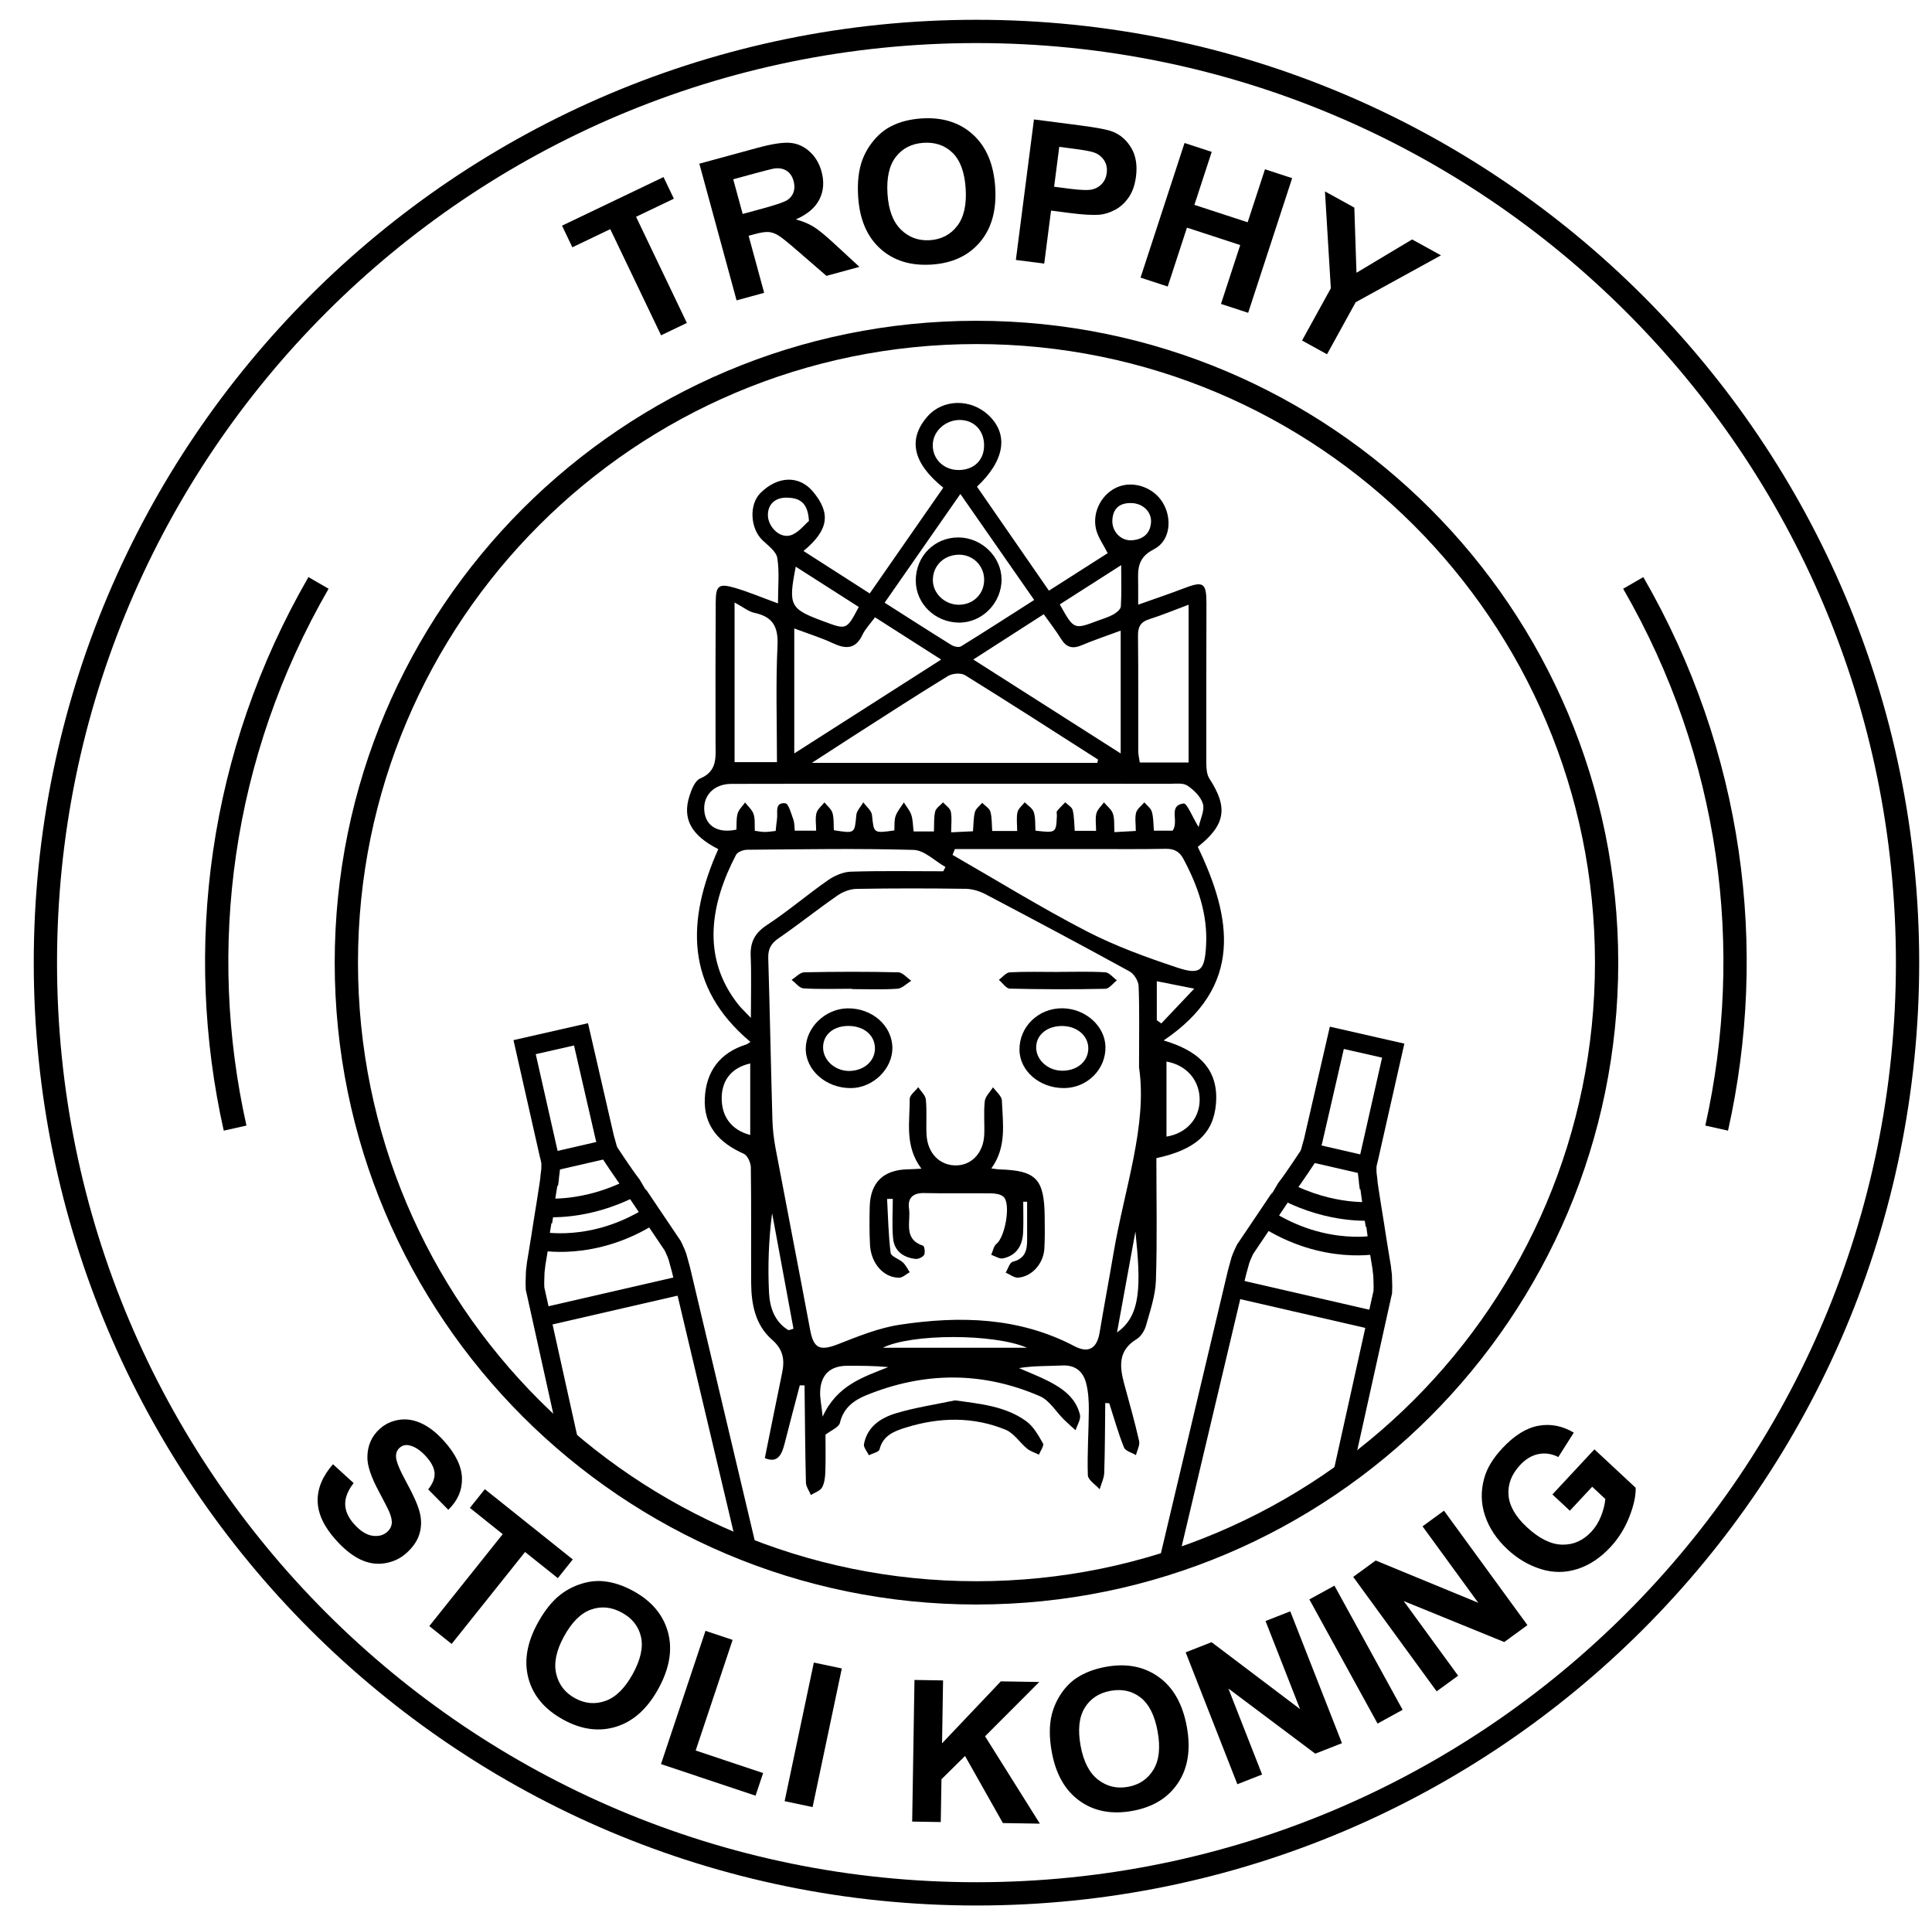
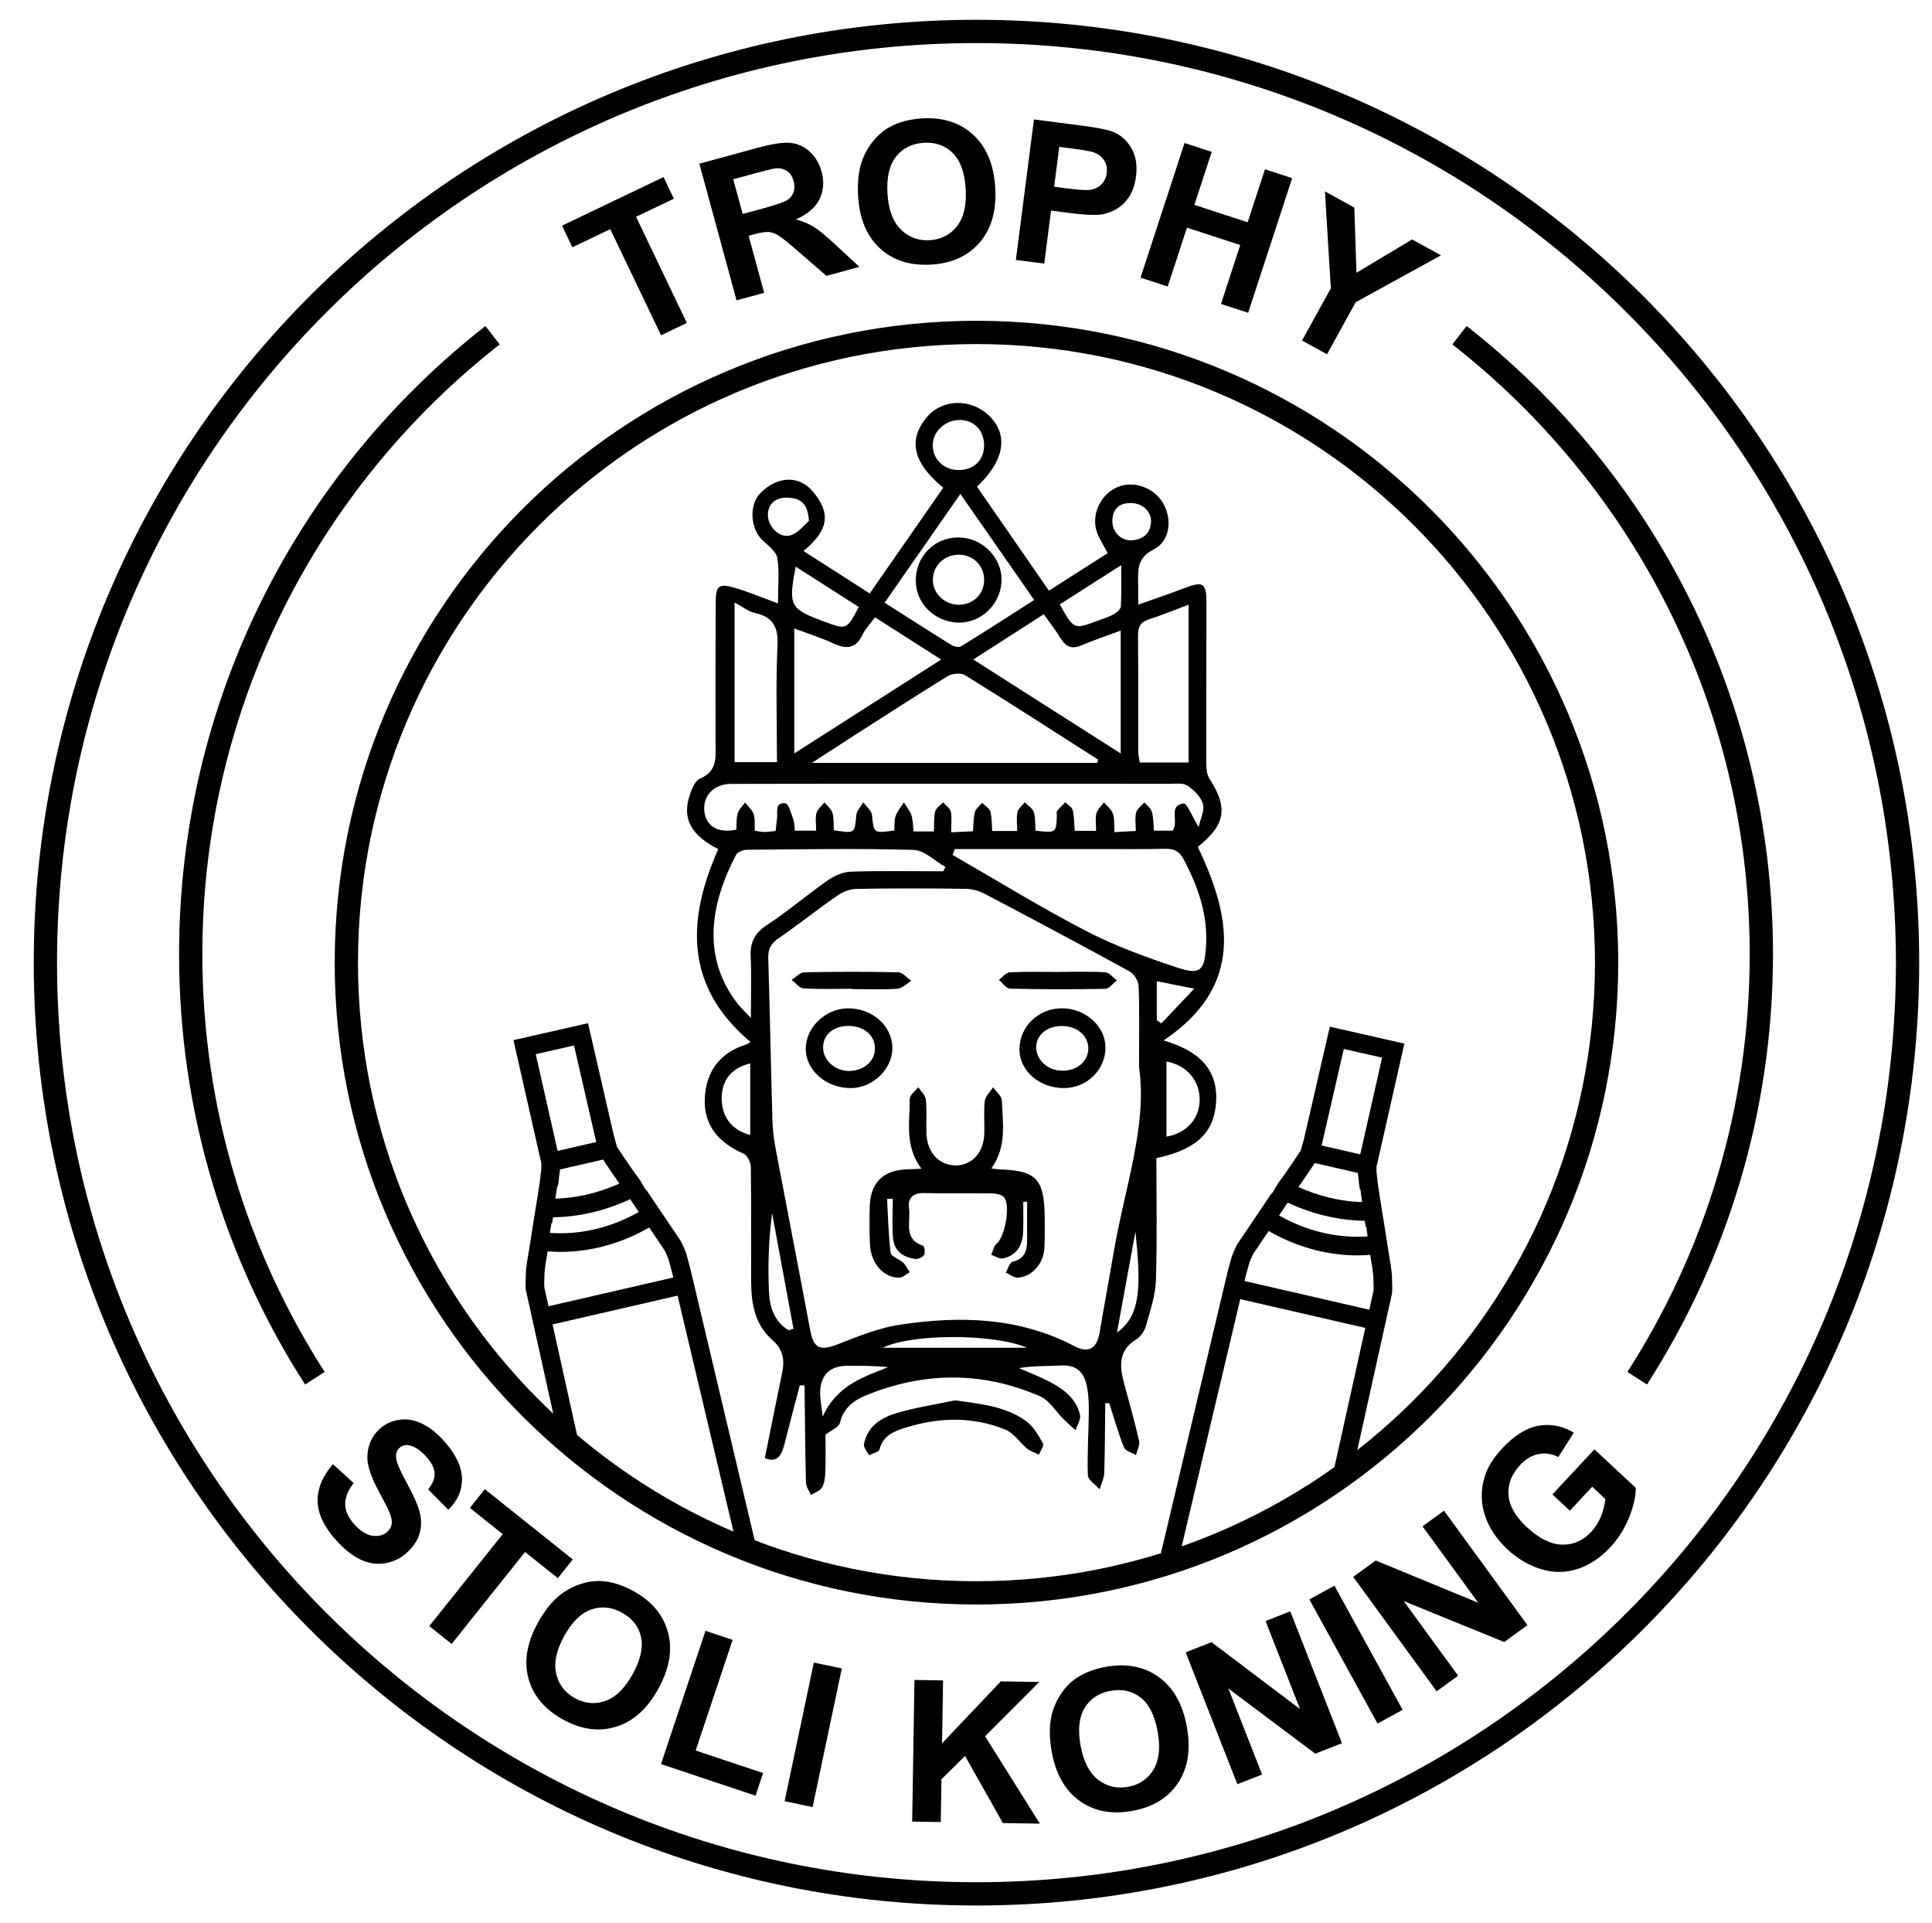
<svg xmlns="http://www.w3.org/2000/svg" version="1.1" id="Layer_1" x="0px" y="0px" width="830px" height="826px" viewBox="0 0 830 826" enable-background="new 0 0 830 826" xml:space="preserve">
  <g>
    <path d="M143.051,628.953l8.874,8.092c-2.496,3.223-3.704,6.281-3.626,9.175c0.078,2.894,1.369,5.727,3.872,8.498   c2.652,2.937,5.271,4.588,7.858,4.955c2.586,0.366,4.712-0.201,6.375-1.703c1.067-0.964,1.693-2.098,1.877-3.401   c0.183-1.304-0.152-2.985-1.007-5.047c-0.595-1.401-2.136-4.429-4.622-9.08c-3.203-5.981-4.811-10.755-4.825-14.321   c-0.02-5.016,1.758-9.138,5.331-12.364c2.299-2.077,5.04-3.368,8.219-3.872c3.18-0.505,6.401-0.003,9.665,1.506   c3.263,1.508,6.462,3.997,9.596,7.467c5.118,5.668,7.729,11.057,7.831,16.164c0.103,5.109-1.856,9.608-5.874,13.498l-8.634-8.756   c1.968-2.485,2.88-4.829,2.738-7.03c-0.143-2.202-1.373-4.586-3.691-7.152c-2.393-2.649-4.81-4.232-7.252-4.748   c-1.57-0.335-2.94,0.026-4.11,1.084c-1.068,0.965-1.574,2.241-1.517,3.831c0.073,2.021,1.589,5.723,4.548,11.104   c2.958,5.381,4.837,9.64,5.638,12.775c0.8,3.137,0.772,6.181-0.083,9.135s-2.711,5.72-5.565,8.298   c-2.587,2.336-5.66,3.806-9.216,4.408c-3.558,0.603-7.072,0.086-10.544-1.55c-3.473-1.638-6.98-4.416-10.522-8.338   c-5.156-5.709-7.796-11.284-7.92-16.727C136.342,639.41,138.538,634.11,143.051,628.953z" />
    <path d="M184.426,698.482l31.546-39.501l-14.107-11.267l6.423-8.043l37.782,30.174l-6.423,8.043l-14.075-11.24l-31.546,39.5   L184.426,698.482z" />
    <path d="M230.988,697.205c2.978-5.436,6.289-9.553,9.936-12.351c2.702-2.054,5.694-3.585,8.977-4.595   c3.282-1.011,6.458-1.353,9.53-1.026c4.095,0.414,8.315,1.81,12.659,4.189c7.862,4.307,12.817,10.191,14.866,17.655   c2.048,7.463,0.692,15.538-4.066,24.226c-4.719,8.615-10.753,14.072-18.102,16.372c-7.349,2.301-14.942,1.304-22.78-2.99   c-7.936-4.347-12.919-10.224-14.951-17.63C225.025,713.648,226.335,705.698,230.988,697.205z M242.29,702.922   c-3.31,6.043-4.424,11.388-3.341,16.035c1.082,4.646,3.771,8.146,8.067,10.499c4.295,2.354,8.667,2.736,13.116,1.151   s8.369-5.472,11.758-11.66c3.35-6.115,4.508-11.411,3.475-15.89c-1.034-4.478-3.77-7.934-8.211-10.366s-8.855-2.87-13.241-1.313   C249.527,692.935,245.653,696.783,242.29,702.922z" />
    <path d="M283.967,757.76l19.117-57.239l11.653,3.893l-15.87,47.515l28.974,9.677l-3.248,9.724L283.967,757.76z" />
    <path d="M337.081,773.685l12.547-59.537l12.021,2.533l-12.548,59.537L337.081,773.685z" />
    <path d="M391.877,782.454l0.986-60.836l12.284,0.198l-0.438,27.016l25.253-26.613l16.517,0.269l-23.291,23.324l23.55,37.532   l-15.894-0.258l-16.261-28.822l-10.125,10.006l-0.298,18.384L391.877,782.454z" />
    <path d="M451.854,752.571c-1.111-6.097-1.132-11.381-0.062-15.851c0.806-3.297,2.165-6.371,4.079-9.223   c1.912-2.852,4.165-5.118,6.756-6.8c3.441-2.258,7.598-3.831,12.471-4.719c8.82-1.606,16.375-0.156,22.667,4.351   c6.291,4.507,10.324,11.634,12.1,21.379c1.761,9.663,0.511,17.703-3.749,24.117c-4.26,6.415-10.785,10.424-19.577,12.025   c-8.901,1.621-16.475,0.195-22.717-4.278C457.578,769.1,453.589,762.1,451.854,752.571z M464.232,749.895   c1.235,6.778,3.736,11.632,7.504,14.559c3.768,2.928,8.061,3.953,12.879,3.075s8.455-3.333,10.913-7.367   c2.457-4.033,3.054-9.521,1.789-16.462c-1.249-6.86-3.687-11.703-7.309-14.531c-3.623-2.827-7.925-3.787-12.906-2.88   s-8.686,3.348-11.112,7.318C463.563,737.578,462.979,743.008,464.232,749.895z" />
    <path d="M531.58,766.403l-22.211-56.646l11.128-4.364l38.017,28.738l-14.832-37.828l10.625-4.167l22.212,56.646l-11.477,4.5   l-37.32-27.985l14.484,36.939L531.58,766.403z" />
    <path d="M591.805,740.353l-29.291-53.33l10.768-5.914l29.291,53.329L591.805,740.353z" />
    <path d="M617.195,726.51l-35.85-49.162l9.658-7.043l44.062,18.158l-23.94-32.83l9.223-6.725l35.849,49.162l-9.96,7.263   l-43.197-17.607l23.378,32.06L617.195,726.51z" />
    <path d="M674.424,648.919l-7.501-6.988l18.05-19.374l17.734,16.521c0.068,3.58-0.869,7.804-2.811,12.668   c-1.943,4.865-4.621,9.131-8.034,12.795c-4.338,4.656-9.096,7.806-14.275,9.447c-5.179,1.642-10.396,1.641-15.652-0.004   c-5.256-1.644-10.02-4.456-14.291-8.436c-4.636-4.319-7.851-9.129-9.644-14.43s-1.907-10.719-0.341-16.257   c1.182-4.231,3.752-8.473,7.713-12.725c5.149-5.526,10.33-8.764,15.543-9.712c5.214-0.948,10.279,0.037,15.199,2.956l-6.647,10.484   c-2.771-1.409-5.596-1.838-8.474-1.286c-2.878,0.553-5.524,2.124-7.938,4.716c-3.659,3.928-5.323,8.21-4.992,12.848   c0.33,4.639,2.946,9.239,7.845,13.804c5.284,4.922,10.341,7.44,15.171,7.553c4.83,0.113,9.018-1.733,12.563-5.54   c1.754-1.883,3.144-4.114,4.168-6.696c1.024-2.581,1.643-5.04,1.854-7.377l-5.648-5.263L674.424,648.919z" />
  </g>
  <path fill="none" stroke="#000000" stroke-width="10" stroke-miterlimit="10" d="M690.208,413.5  c0,149.502-121.206,270.709-270.708,270.709c-149.509,0-270.708-121.207-270.708-270.709c0-149.509,121.2-270.708,270.708-270.708  C569.002,142.792,690.208,263.991,690.208,413.5z" />
  <circle fill="none" stroke="#000000" stroke-width="10" stroke-miterlimit="10" cx="419.5" cy="413.5" r="400" />
  <g>
    <path d="M284,144.024l-21.827-45.597l-16.285,7.795l-4.444-9.284l43.613-20.877l4.444,9.284l-16.247,7.777l21.827,45.597   L284,144.024z" />
    <path d="M316.437,129.014L300.44,70.31l24.947-6.798c6.273-1.709,10.976-2.424,14.106-2.145c3.13,0.28,5.917,1.536,8.36,3.766   c2.443,2.231,4.138,5.082,5.083,8.552c1.2,4.405,0.896,8.396-0.911,11.97c-1.808,3.576-5.186,6.439-10.134,8.59   c2.97,0.797,5.533,1.862,7.689,3.196c2.156,1.334,5.271,3.898,9.344,7.692l10.289,9.5l-14.175,3.862l-12.05-10.438   c-4.287-3.736-7.153-6.045-8.598-6.927s-2.855-1.373-4.229-1.472c-1.375-0.099-3.424,0.223-6.146,0.965l-2.403,0.655l6.678,24.507   L316.437,129.014z M319.059,91.907l8.77-2.39c5.686-1.549,9.171-2.757,10.455-3.624c1.284-0.866,2.167-1.995,2.647-3.388   c0.48-1.393,0.481-2.97,0.001-4.732c-0.539-1.976-1.5-3.427-2.886-4.354c-1.386-0.927-3.083-1.289-5.092-1.086   c-0.998,0.129-3.899,0.847-8.704,2.157L315,77.011L319.059,91.907z" />
    <path d="M368.67,84.521c-0.397-6.185,0.195-11.436,1.775-15.751c1.182-3.181,2.889-6.077,5.12-8.688   c2.23-2.611,4.73-4.601,7.498-5.971c3.68-1.844,7.991-2.925,12.934-3.242c8.946-0.574,16.283,1.741,22.01,6.947   c5.727,5.206,8.907,12.751,9.542,22.636c0.629,9.803-1.544,17.643-6.518,23.521c-4.974,5.878-11.92,9.104-20.839,9.676   c-9.029,0.579-16.386-1.714-22.068-6.881C372.441,101.601,369.29,94.186,368.67,84.521z M381.276,83.296   c0.441,6.875,2.363,11.986,5.767,15.33c3.403,3.345,7.549,4.86,12.436,4.546c4.887-0.313,8.785-2.331,11.693-6.053   c2.908-3.722,4.136-9.103,3.684-16.144c-0.447-6.958-2.306-12.051-5.576-15.28c-3.271-3.228-7.433-4.68-12.486-4.356   c-5.053,0.325-9.015,2.319-11.885,5.982C382.039,70.986,380.828,76.311,381.276,83.296z" />
    <path d="M436.422,111.656l7.773-60.346l19.553,2.519c7.409,0.955,12.2,1.879,14.373,2.772c3.341,1.351,5.982,3.693,7.925,7.026   c1.941,3.333,2.604,7.401,1.984,12.203c-0.477,3.705-1.551,6.733-3.221,9.084s-3.634,4.114-5.891,5.288   c-2.258,1.174-4.486,1.856-6.688,2.047c-2.983,0.201-7.232-0.053-12.748-0.764l-7.945-1.023l-2.932,22.764L436.422,111.656z    M455.064,63.088l-2.206,17.124l6.669,0.859c4.802,0.619,8.054,0.717,9.754,0.294c1.7-0.422,3.097-1.247,4.189-2.473   s1.754-2.731,1.983-4.515c0.283-2.195-0.129-4.089-1.234-5.683c-1.106-1.593-2.624-2.695-4.554-3.307   c-1.42-0.461-4.324-0.976-8.715-1.541L455.064,63.088z" />
    <path d="M489.983,119.257l18.9-57.834l11.678,3.816l-7.439,22.763l22.882,7.478l7.438-22.763l11.678,3.816l-18.901,57.834   l-11.677-3.816l8.264-25.288l-22.881-7.478l-8.265,25.288L489.983,119.257z" />
    <path d="M559.371,146.267l12.358-22.429l-2.517-41.618l12.614,6.95l0.925,27.994l23.903-14.314l12.396,6.83l-36.638,20.14   l-12.318,22.356L559.371,146.267z" />
  </g>
-   <path fill="none" stroke="#000000" stroke-width="10" stroke-miterlimit="10" d="M737.491,484.571  c17.234-77.01,6.731-160.452-35.836-234.181" />
-   <path fill="none" stroke="#000000" stroke-width="10" stroke-miterlimit="10" d="M100.999,484.571  c-17.234-77.01-6.731-160.452,35.836-234.181" />
  <path fill-rule="evenodd" clip-rule="evenodd" d="M354.636,616.272c0,4.506,0.125,10.125-0.06,15.732  c-0.078,2.35-0.316,4.956-1.415,6.925c-0.839,1.501-3.15,2.183-4.805,3.23c-0.741-1.798-2.084-3.58-2.128-5.396  c-0.337-13.895-0.422-27.795-0.586-41.695c-0.684,0.005-1.369,0.012-2.053,0.017c-2.176,8.318-4.406,16.623-6.505,24.96  c-1.224,4.863-3.052,8.621-8.511,6.272c2.436-12.026,4.89-24.312,7.426-36.578c1.163-5.624,0.546-10.037-4.392-14.345  c-7.104-6.199-8.859-15.209-8.903-24.374c-0.079-16.521,0.098-33.046-0.14-49.565c-0.029-2.031-1.444-5.16-3.059-5.873  c-10.546-4.653-17.3-11.97-16.712-23.905c0.566-11.496,6.514-19.517,17.835-23.04c0.396-0.123,0.732-0.442,1.764-1.088  c-28.21-23.656-27.415-52.325-13.823-82.803c-11.597-5.914-15.51-13.009-12.38-22.818c0.891-2.791,2.382-6.593,4.609-7.535  c7.499-3.166,6.624-9.149,6.611-15.206c-0.043-20.182-0.052-40.365,0.068-60.547c0.042-7.117,1.304-8.13,8.194-6.134  c5.774,1.673,11.345,4.051,18.556,6.684c0-7.243,0.675-13.51-0.297-19.511c-0.455-2.809-3.907-5.295-6.323-7.59  c-5.327-5.06-5.896-15.356-0.914-20.32c7.456-7.428,16.702-7.654,22.603-0.557c7.753,9.327,6.721,16.493-4.108,25.467  c9.375,6.009,18.587,11.913,28.454,18.236c10.693-15.378,21.158-30.43,31.597-45.444c-13.165-10.593-15.303-20.85-6.8-30.572  c6.604-7.55,18.626-7.786,26.287-0.515c8.658,8.219,6.986,19.383-5.004,30.665c10.143,14.663,20.342,29.409,30.899,44.674  c8.694-5.55,17.023-10.869,25.246-16.119c-1.855-3.679-4.111-6.729-4.962-10.13c-1.928-7.709,2.713-15.902,9.814-18.496  c6.67-2.437,14.868,0.535,18.735,6.791c4.193,6.786,3.447,16.537-3.765,20.183c-7.704,3.894-6.727,9.437-6.719,15.547  c0.005,2.364,0.001,4.729,0.001,8.23c6.997-2.49,13.258-4.573,19.407-6.941c8.629-3.324,9.926-2.561,9.915,6.514  c-0.024,22.828-0.112,45.653-0.059,68.479c0.005,2.258,0.194,4.919,1.355,6.704c8.048,12.37,6.97,19.802-5.011,29.284  c14.717,30.647,19.702,60.032-14.679,83.147c14.274,4.202,23.807,11.808,22.483,27.266c-1.103,12.854-8.954,19.702-25.596,23.297  c0,17.423,0.384,35.002-0.2,52.549c-0.218,6.527-2.482,13.039-4.269,19.43c-0.606,2.166-2.181,4.642-4.044,5.773  c-8,4.856-7.326,11.763-5.302,19.222c2.21,8.147,4.527,16.274,6.394,24.503c0.415,1.827-0.858,4.039-1.355,6.074  c-1.772-1.069-4.532-1.746-5.144-3.278c-2.467-6.185-4.271-12.633-6.32-18.984c-0.575-0.035-1.151-0.072-1.727-0.108  c-0.113,9.979-0.102,19.959-0.43,29.929c-0.078,2.396-1.285,4.753-1.974,7.129c-1.771-2.014-4.99-3.977-5.064-6.051  c-0.33-9.291,0.366-18.613,0.418-27.925c0.021-3.818-0.191-7.753-1.11-11.432c-1.279-5.12-4.581-8.063-10.41-7.771  c-6.052,0.302-12.131,0.067-18.479,1.119c4.303,1.894,8.713,3.581,12.886,5.728c6.116,3.145,11.615,7.227,13.301,14.316  c0.466,1.962-1.191,4.428-1.874,6.664c-1.672-1.527-3.393-3.006-5.004-4.594c-3.44-3.393-6.213-8.251-10.331-10.037  c-24.712-10.718-49.805-10.564-74.701-0.375c-5.238,2.144-9.719,5.434-11.208,11.812  C360.398,613.066,357.146,614.306,354.636,616.272z M489.337,458.464c0-14.48,0.229-24.701-0.181-34.894  c-0.088-2.194-1.956-5.238-3.883-6.296c-20.505-11.258-41.156-22.254-61.861-33.143c-2.564-1.349-5.665-2.303-8.533-2.344  c-15.632-0.223-31.271-0.241-46.902,0.029c-2.769,0.048-5.887,1.241-8.192,2.842c-8.557,5.941-16.712,12.462-25.293,18.366  c-3.263,2.244-4.559,4.616-4.443,8.523c0.688,23.159,1.127,46.325,1.784,69.485c0.116,4.088,0.603,8.206,1.36,12.228  c4.9,26.021,9.998,52.003,14.859,78.03c1.497,8.018,4.206,9.142,12.081,6.059c8.632-3.381,17.474-6.982,26.546-8.339  c25.683-3.842,51.059-3.287,74.92,9.24c6.161,3.234,9.682,0.853,10.807-5.889c1.894-11.341,4.034-22.642,5.954-33.979  C483.087,510.461,493.025,483.214,489.337,458.464z M333.232,356.937c0.208-1.896,0.347-3.584,0.585-5.258  c0.391-2.735-1.169-7.094,3.565-6.639c1.375,0.132,2.518,4.439,3.429,6.956c0.553,1.529,0.457,3.293,0.637,4.823  c3.184,0,5.866,0,9.172,0c0-2.918-0.452-5.395,0.145-7.585c0.465-1.707,2.233-3.06,3.421-4.569c1.196,1.502,2.954,2.839,3.452,4.545  c0.693,2.375,0.445,5.025,0.59,7.406c9.108,1.456,8.93,1.44,9.649-6.493c0.173-1.906,1.968-3.663,3.017-5.488  c1.293,1.824,3.516,3.551,3.718,5.489c0.816,7.837,0.586,7.861,9.606,6.582c0.137-1.984-0.13-4.237,0.539-6.166  c0.73-2.106,2.327-3.913,3.545-5.852c1.102,1.779,2.571,3.438,3.208,5.37c0.712,2.165,0.671,4.577,0.981,7.076  c3.109,0,5.622,0,8.733,0c0.144-3.09-0.102-5.946,0.545-8.582c0.364-1.484,2.199-2.608,3.372-3.894  c1.161,1.312,3.021,2.48,3.329,3.969c0.548,2.647,0.153,5.488,0.153,8.887c3.688-0.174,6.359-0.302,9.375-0.446  c0.279-3.196,0.174-5.853,0.85-8.294c0.41-1.479,2.031-2.622,3.105-3.917c1.221,1.249,3.103,2.31,3.518,3.783  c0.732,2.595,0.566,5.442,0.786,8.294c3.648,0,6.778,0,10.721,0c0-2.984-0.388-5.621,0.14-8.061  c0.339-1.567,2.024-2.842,3.105-4.249c1.354,1.393,3.387,2.572,3.904,4.226c0.793,2.53,0.541,5.388,0.722,7.959  c8.877,1.009,8.88,1.009,9.193-6.489c0.027-0.651-0.263-1.517,0.055-1.917c1.069-1.348,2.348-2.53,3.545-3.775  c1.11,1.116,2.883,2.071,3.197,3.378c0.685,2.846,0.627,5.871,0.876,8.875c3.132,0,5.81,0,9.168,0c0-2.831-0.429-5.287,0.137-7.485  c0.448-1.744,2.117-3.174,3.243-4.744c1.335,1.611,3.246,3.032,3.861,4.881c0.762,2.294,0.452,4.944,0.633,7.905  c3.441-0.188,6.109-0.335,9.187-0.503c0-3.192-0.461-5.695,0.152-7.898c0.462-1.658,2.303-2.935,3.529-4.38  c1.122,1.352,2.813,2.545,3.238,4.089c0.716,2.593,0.625,5.41,0.867,8.067c3.288,0,5.955,0,8.034,0  c2.905-4.092-2.125-10.77,4.714-11.694c1.451-0.196,3.729,5.703,6.455,10.146c0.774-3.586,2.652-7.154,1.853-9.953  c-0.874-3.051-3.85-5.963-6.645-7.836c-1.886-1.264-5.044-0.805-7.636-0.808c-32.59-0.037-65.178-0.016-97.768-0.01  c-30.2,0.006-60.4-0.048-90.6,0.055c-7.523,0.027-12.281,5.155-11.539,11.832c0.712,6.401,5.918,9.471,13.767,7.821  c0.133-2.251-0.106-4.713,0.532-6.922c0.504-1.743,2.089-3.171,3.194-4.739c1.262,1.643,3.039,3.118,3.65,4.977  c0.709,2.152,0.394,4.641,0.534,7.182c1.722,0.219,2.975,0.507,4.226,0.504C329.977,357.367,331.45,357.112,333.232,356.937z   M410.218,364.715c-0.335,0.834-0.671,1.668-1.005,2.503c19.103,10.974,37.884,22.572,57.427,32.697  c12.407,6.428,25.748,11.274,39.049,15.69c10.014,3.326,11.821,1.38,12.444-9.333c0.783-13.475-3.473-25.62-9.715-37.308  c-1.796-3.363-4.146-4.434-7.793-4.36c-9.765,0.198-19.534,0.106-29.301,0.11C450.955,364.721,430.586,364.715,410.218,364.715z   M471.396,327.687c0.109-0.475,0.218-0.949,0.326-1.423c-19.011-12.135-37.963-24.366-57.137-36.241  c-1.761-1.09-5.475-0.785-7.364,0.373c-14.065,8.623-27.905,17.615-41.803,26.511c-5.01,3.207-9.986,6.467-16.638,10.779  C391.037,327.687,431.217,327.687,471.396,327.687z M405.223,374.252c0.32-0.61,0.64-1.221,0.959-1.832  c-4.557-2.564-9.054-7.21-13.682-7.345c-23.826-0.69-47.686-0.267-71.532-0.066c-1.633,0.014-4.103,0.931-4.755,2.177  c-10.697,20.431-15.252,43.681,0.843,64.168c1.338,1.702,2.968,3.174,5.53,5.883c0-10.08,0.26-18.31-0.086-26.512  c-0.255-6.033,1.757-9.949,6.993-13.384c9.04-5.932,17.303-13.035,26.183-19.23c2.824-1.969,6.542-3.582,9.904-3.689  C378.783,374.003,392.007,374.252,405.223,374.252z M341.223,323.628c21.386-13.662,41.727-26.657,63.107-40.315  c-9.981-6.376-19.132-12.22-28.42-18.154c-2.128,2.906-4.188,4.976-5.361,7.465c-2.956,6.274-7.147,6.274-12.729,3.667  c-5.164-2.41-10.66-4.107-16.596-6.339C341.223,288.259,341.223,305.253,341.223,323.628z M418.126,283.291  c21.488,13.691,42,26.762,63.33,40.353c0-18.192,0-35.047,0-52.76c-6.012,2.228-11.515,4.061-16.842,6.311  c-3.91,1.652-6.525,0.863-8.757-2.73c-2.238-3.601-4.859-6.963-7.451-10.626C438.188,270.402,428.59,276.567,418.126,283.291z   M510.632,327.534c0-22.572,0-44.748,0-67.786c-6.078,2.268-11.419,4.49-16.911,6.23c-3.762,1.191-4.875,3.308-4.829,7.156  c0.192,16.481,0.056,32.966,0.103,49.448c0.004,1.644,0.433,3.284,0.668,4.952C496.85,327.534,503.502,327.534,510.632,327.534z   M315.577,258.796c0,23.333,0,45.846,0,68.589c5.844,0,11.738,0,18.211,0c0-17.081-0.554-33.577,0.233-50.007  c0.395-8.227-2.06-12.489-9.995-14.16C321.612,262.709,319.475,260.893,315.577,258.796z M380.044,258.884  c10.079,6.418,19.344,12.388,28.712,18.19c1.108,0.687,3.197,1.125,4.135,0.546c10.415-6.421,20.692-13.067,31.401-19.905  c-10.775-15.474-20.984-30.133-31.71-45.534C401.62,227.918,391.141,242.958,380.044,258.884z M341.857,243.421  c-3.255,16.745-2.531,18.087,11.731,23.396c0.203,0.075,0.408,0.146,0.611,0.222c9.516,3.541,9.516,3.541,14.742-6.318  C360.137,255.097,351.287,249.443,341.857,243.421z M455.293,259.616c6.061,10.875,6.062,10.879,16.394,6.975  c2.234-0.845,4.579-1.506,6.643-2.664c1.331-0.748,3.113-2.188,3.19-3.415c0.347-5.44,0.149-10.917,0.149-17.766  C471.975,248.947,463.805,254.172,455.293,259.616z M422.769,191.526c0.104-6.389-4.079-10.97-10.155-11.125  c-6.271-0.159-11.689,4.635-11.889,10.52c-0.211,6.198,4.671,11.004,11.143,10.973C418.355,201.862,422.667,197.76,422.769,191.526z   M501.131,455.978c0,10.779,0,21.479,0,32.245c8.428-1.342,14.035-7.551,14.244-15.373  C515.599,464.376,509.999,457.554,501.131,455.978z M322.302,456.798c-7.833,1.778-12.098,6.977-12.255,14.541  c-0.17,8.167,4.145,14.069,12.255,16.19C322.302,477.228,322.302,467.061,322.302,456.798z M338.769,571.394  c0.705-0.212,1.41-0.425,2.115-0.637c-3.061-16.551-6.122-33.101-9.183-49.65c-1.483,11.486-1.875,22.771-1.332,34.008  C330.68,561.534,332.701,567.779,338.769,571.394z M379.267,578.926c20.707,0,40.752,0,61.945,0  C426.93,572.74,391.333,572.839,379.267,578.926z M347.521,223.785c-0.418-8.325-4.417-9.896-9.402-10.021  c-5.221-0.13-8.414,3.028-8.212,7.824c0.198,4.689,4.949,9.658,9.576,8.395C342.926,229.042,345.617,225.34,347.521,223.785z   M353.424,608.51c6.144-13.504,17.377-16.955,28.173-21.282c-6.03-0.569-11.848-0.584-17.666-0.565  c-7.153,0.024-11.249,3.721-11.586,10.914C352.207,600.509,352.894,603.48,353.424,608.51z M485.862,216.087  c-4.968-0.059-7.725,2.378-7.989,7.338c-0.258,4.851,3.671,9.003,8.404,8.651c4.565-0.34,7.794-2.667,8.202-7.567  C494.869,219.845,490.905,216.104,485.862,216.087z M487.791,528.995c-2.581,14.129-5.162,28.257-7.918,43.35  C490.244,565.136,490.18,552.173,487.791,528.995z M496.97,438.206c0.643,0.473,1.284,0.945,1.925,1.418  c4.393-4.637,8.785-9.273,14.162-14.95c-6.285-1.248-10.944-2.174-16.087-3.195C496.97,427.578,496.97,432.892,496.97,438.206z" />
  <path fill-rule="evenodd" clip-rule="evenodd" d="M410.241,601.52c10.966,1.508,21.669,2.465,30.647,8.965  c3.106,2.248,5.229,6.084,7.188,9.542c0.546,0.965-1.097,3.17-1.736,4.806c-1.708-0.84-3.645-1.4-5.079-2.575  c-3.177-2.604-5.642-6.635-9.211-8.104c-13.977-5.749-28.43-5.421-42.729-1.003c-4.903,1.515-9.949,3.285-11.481,9.457  c-0.282,1.133-2.979,1.665-4.56,2.474c-0.752-1.594-2.373-3.35-2.111-4.756c1.407-7.552,7.273-11.329,13.802-13.279  C393.208,604.585,401.8,603.308,410.241,601.52z" />
  <path fill-rule="evenodd" clip-rule="evenodd" d="M395.84,502.013c-7.314-9.861-4.961-20.104-5.017-29.945  c-0.009-1.684,2.374-3.381,3.652-5.071c1.145,1.768,3.094,3.454,3.278,5.314c0.49,4.952,0.051,9.987,0.29,14.975  c0.391,8.179,5.832,13.579,13.09,13.297c6.57-0.256,11.415-5.626,11.709-13.263c0.184-4.773-0.315-9.601,0.23-14.318  c0.243-2.099,2.306-3.987,3.543-5.97c1.324,1.886,3.716,3.73,3.793,5.668c0.4,9.849,2.166,19.984-4.521,29.179  c1.614,0.212,2.441,0.395,3.275,0.419c16.004,0.471,19.473,4.039,19.64,20.365c0.046,4.562,0.13,9.136-0.141,13.684  c-0.383,6.419-5.278,11.974-11.233,12.458c-1.724,0.14-3.585-1.391-5.382-2.156c0.991-1.619,1.709-4.337,3.021-4.661  c5.199-1.288,6.218-4.8,6.193-9.298c-0.028-5.499-0.007-11-0.007-16.5c-0.554,0.004-1.109,0.006-1.665,0.01  c0,4.304,0.14,8.611-0.032,12.907c-0.232,5.754-2.692,10.161-8.673,11.427c-1.508,0.32-3.36-0.979-5.055-1.536  c0.731-1.607,1.042-3.749,2.275-4.723c3.704-2.936,6.282-17.243,3.009-20.206c-1.245-1.126-3.563-1.446-5.401-1.472  c-9.559-0.135-19.124,0.117-28.678-0.123c-4.917-0.125-7.176,2.284-6.517,6.619c0.856,5.622-2.667,13.137,6.045,15.994  c0.581,0.189,1.004,2.975,0.443,3.941c-0.58,1-2.513,1.864-3.738,1.729c-5.285-0.582-9.115-3.465-9.605-8.923  c-0.5-5.58-0.111-11.238-0.111-16.863c-0.817,0.009-1.635,0.017-2.452,0.024c0.428,7.741,0.567,15.517,1.527,23.189  c0.193,1.554,3.635,2.56,5.297,4.117c1.209,1.134,1.955,2.762,2.907,4.171c-1.527,0.828-3.055,2.363-4.581,2.36  c-6.688-0.01-12.09-6.176-12.497-14.183c-0.274-5.413-0.247-10.85-0.115-16.271c0.253-10.441,5.855-15.881,16.316-16.097  C391.452,502.25,392.946,502.148,395.84,502.013z" />
  <path fill-rule="evenodd" clip-rule="evenodd" d="M457.078,467.38c-10.438,0.046-19.033-7.352-19.109-16.442  c-0.084-9.97,8.195-17.954,18.488-17.832c9.892,0.117,18.295,7.661,18.455,16.568C475.088,459.362,467.056,467.338,457.078,467.38z   M467.539,450.488c0.108-5.315-4.5-9.521-10.697-9.76c-6.737-0.26-11.722,3.671-11.695,9.224c0.024,5.265,4.841,9.731,10.729,9.953  C462.463,460.15,467.425,456.146,467.539,450.488z" />
  <path fill-rule="evenodd" clip-rule="evenodd" d="M365.585,467.386c-10.655,0.075-19.507-7.665-19.431-16.991  c0.074-9.043,8.369-17.068,17.841-17.26c10.61-0.214,19.318,7.422,19.378,16.992C383.431,459.166,375.027,467.32,365.585,467.386z   M375.879,450.049c-0.173-5.626-5.015-9.482-11.751-9.356c-6.458,0.121-10.794,4.124-10.51,9.701  c0.281,5.505,5.655,9.91,11.731,9.616C371.576,459.709,376.045,455.48,375.879,450.049z" />
  <path fill-rule="evenodd" clip-rule="evenodd" d="M366.007,424.723c-6.95,0-13.915,0.254-20.837-0.176  c-1.766-0.109-3.396-2.386-5.089-3.666c1.808-1.127,3.597-3.192,5.428-3.23c13.459-0.284,26.931-0.31,40.389,0.001  c1.89,0.044,3.729,2.363,5.591,3.63c-1.977,1.194-3.893,3.279-5.942,3.421c-6.487,0.446-13.022,0.164-19.539,0.164  C366.007,424.818,366.007,424.77,366.007,424.723z" />
  <path fill-rule="evenodd" clip-rule="evenodd" d="M454.639,417.476c6.725,0,13.464-0.243,20.161,0.166  c1.743,0.105,3.359,2.245,5.034,3.452c-1.663,1.27-3.304,3.606-4.993,3.641c-13.66,0.278-27.335,0.255-40.995-0.071  c-1.604-0.038-3.148-2.461-4.721-3.778c1.56-1.128,3.073-3.144,4.688-3.229c6.926-0.361,13.881-0.155,20.825-0.155  C454.639,417.494,454.639,417.484,454.639,417.476z" />
  <path fill-rule="evenodd" clip-rule="evenodd" d="M411.789,230.855c9.925,0.061,18.401,8.287,18.486,17.941  c0.092,10.208-8.436,18.822-18.45,18.641c-10.231-0.186-18.372-8.156-18.403-18.018  C393.388,238.952,401.463,230.791,411.789,230.855z M411.825,238.27c-6.431,0.118-11.169,4.868-11.06,11.087  c0.1,5.652,5.164,10.398,11.107,10.411c6.378,0.014,11.121-4.812,10.92-11.112C422.605,242.73,417.78,238.16,411.825,238.27z" />
  <line fill="none" stroke="#000000" stroke-width="8" stroke-miterlimit="10" x1="233.171" y1="565.762" x2="294.067" y2="551.752" />
  <path fill="none" stroke="#000000" stroke-width="8" stroke-miterlimit="10" d="M244.642,620.164L230.3,555.45l-0.436-1.894  l-0.072-2.478l0.148-4.771l0.422-3.588l0.731-4.407c0,0,2.176-13.299,2.14-13.457c0,0,2.578-15.887,2.542-16.044  c0,0,0.451-3.096,0.421-3.588l0.348-2.822l0.038-2.004l-0.037-1.238c0,0-0.465-2.386-0.817-3.552  c-0.708-3.078-10.351-45.807-10.351-45.807l24.228-5.508l10.188,44.282l1.436,5.155l0.509,1.129c0,0,6.121,9.32,9.353,13.557  c0.055,0.237,17.831,26.566,17.831,26.566l0.455,0.893l1.018,2.259l0.618,1.603l1.544,5.63l0.055,0.236l28.469,120.154" />
  <line fill="none" stroke="#000000" stroke-width="8" stroke-miterlimit="10" x1="236.547" y1="499.159" x2="261.175" y2="493.492" />
  <path fill="none" stroke="#000000" stroke-width="8" stroke-miterlimit="10" d="M234.176,518.746c0,0,17.419,1.834,37.583-8.647" />
  <path fill="none" stroke="#000000" stroke-width="8" stroke-miterlimit="10" d="M231.408,532.943c0,0,23.359,5.294,48.956-11.263" />
  <rect x="230.62" y="439.64" transform="matrix(-0.9745 0.2242 -0.2242 -0.9745 658.4063 1085.276)" fill="none" width="73.929" height="280.761" />
  <rect x="230.62" y="439.64" transform="matrix(-0.9745 0.2242 -0.2242 -0.9745 658.4063 1085.276)" fill="none" width="73.929" height="280.761" />
  <line fill="none" stroke="#000000" stroke-width="8" stroke-miterlimit="10" x1="590.745" y1="567.261" x2="529.849" y2="553.251" />
  <path fill="none" stroke="#000000" stroke-width="8" stroke-miterlimit="10" d="M576.533,634.028l17.083-77.079l0.436-1.894  l0.071-2.478l-0.148-4.771l-0.422-3.588l-0.731-4.406c0,0-2.176-13.3-2.14-13.458c0,0-2.578-15.886-2.542-16.044  c0,0-0.451-3.096-0.421-3.588l-0.349-2.822l-0.038-2.004l0.036-1.238c0,0,0.466-2.386,0.817-3.552  c0.708-3.078,10.352-45.807,10.352-45.807l-24.228-5.508l-10.188,44.282l-1.436,5.155l-0.509,1.129c0,0-6.12,9.321-9.353,13.557  c-0.054,0.237-17.831,26.566-17.831,26.566l-0.454,0.893l-1.019,2.259l-0.618,1.604l-1.544,5.629l-0.055,0.236l-29.463,124.351" />
  <line fill="none" stroke="#000000" stroke-width="8" stroke-miterlimit="10" x1="587.368" y1="500.658" x2="562.74" y2="494.992" />
  <path fill="none" stroke="#000000" stroke-width="8" stroke-miterlimit="10" d="M589.74,520.245c0,0-17.42,1.834-37.583-8.646" />
  <path fill="none" stroke="#000000" stroke-width="8" stroke-miterlimit="10" d="M592.508,534.442c0,0-23.359,5.294-48.956-11.263" />
  <rect x="519.367" y="441.139" transform="matrix(0.9745 0.2242 -0.2242 0.9745 144.5532 -109.9343)" fill="none" width="73.928" height="280.761" />
  <rect x="519.367" y="441.139" transform="matrix(0.9745 0.2242 -0.2242 0.9745 144.5532 -109.9343)" fill="none" width="73.928" height="280.761" />
+   <path fill="none" stroke="#010101" stroke-width="10" stroke-miterlimit="10" d="M627.003,143.988  c78.938,61.75,129.68,157.891,129.68,265.881c0,67.084-19.582,129.596-53.341,182.133" />
+   <path fill="none" stroke="#010101" stroke-width="10" stroke-miterlimit="10" d="M135.273,592.005  c-33.759-52.537-53.34-115.051-53.34-182.135c0-107.989,50.737-204.128,129.672-265.878" />
</svg>
